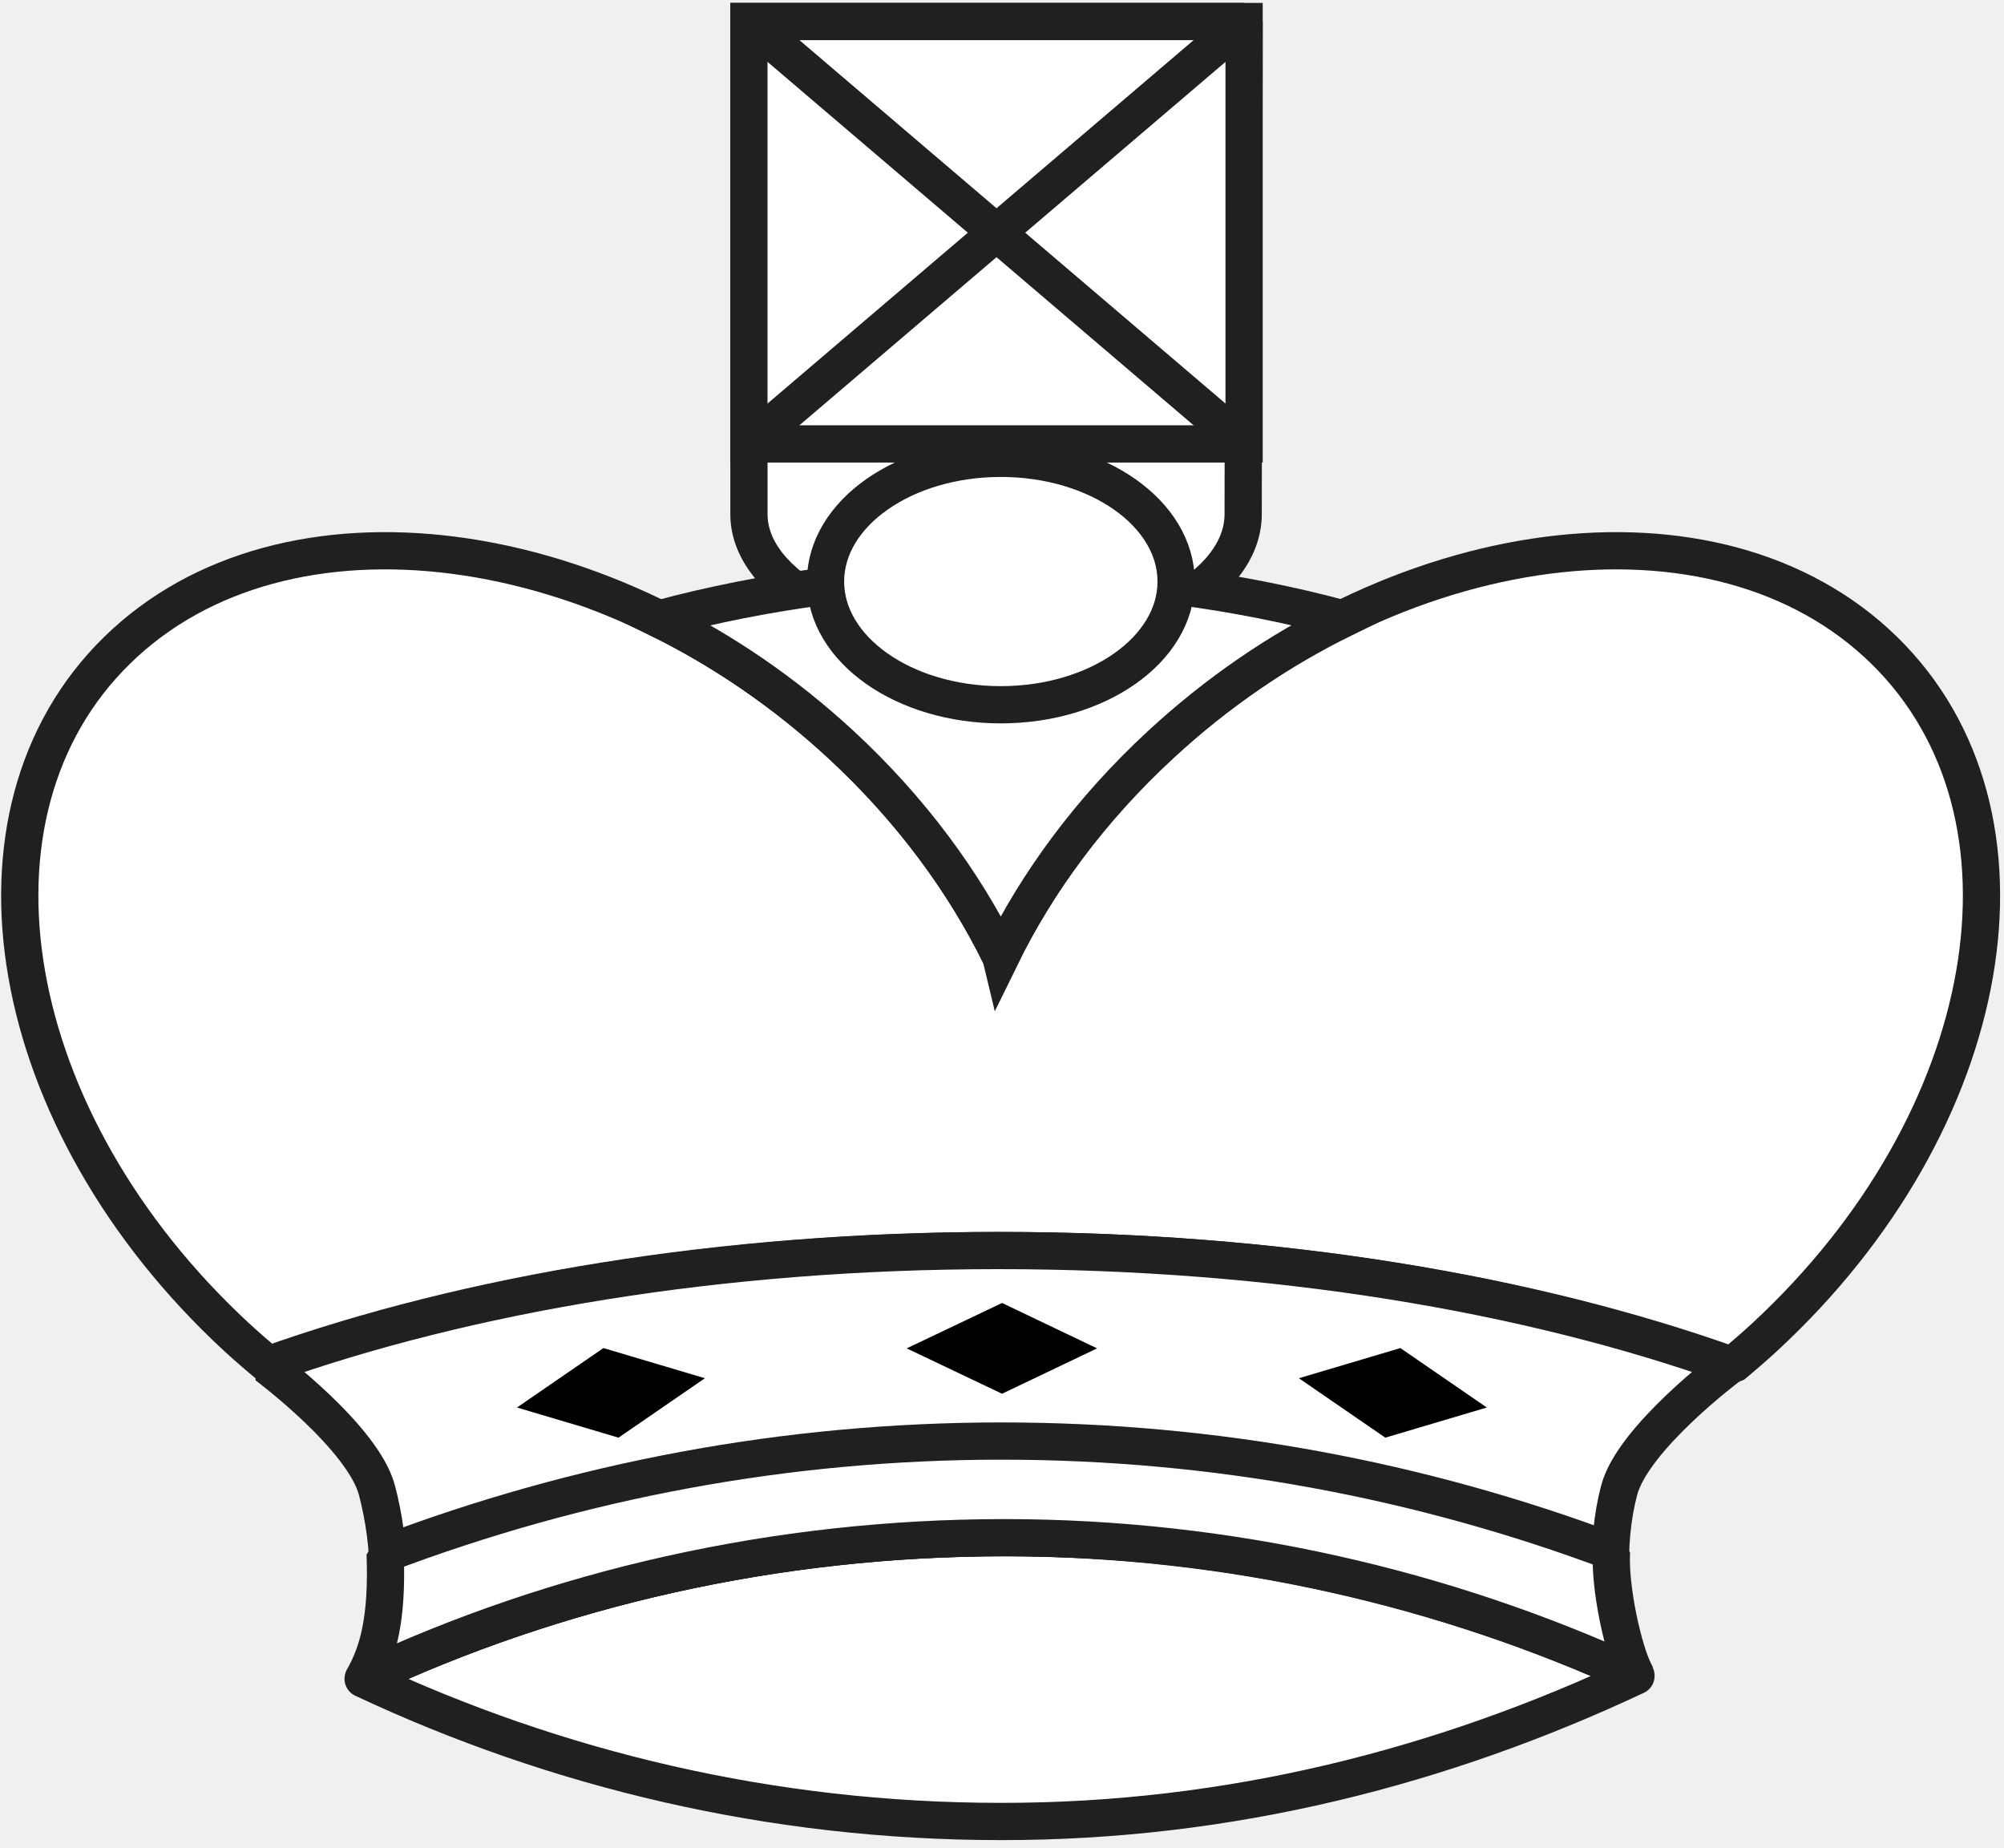
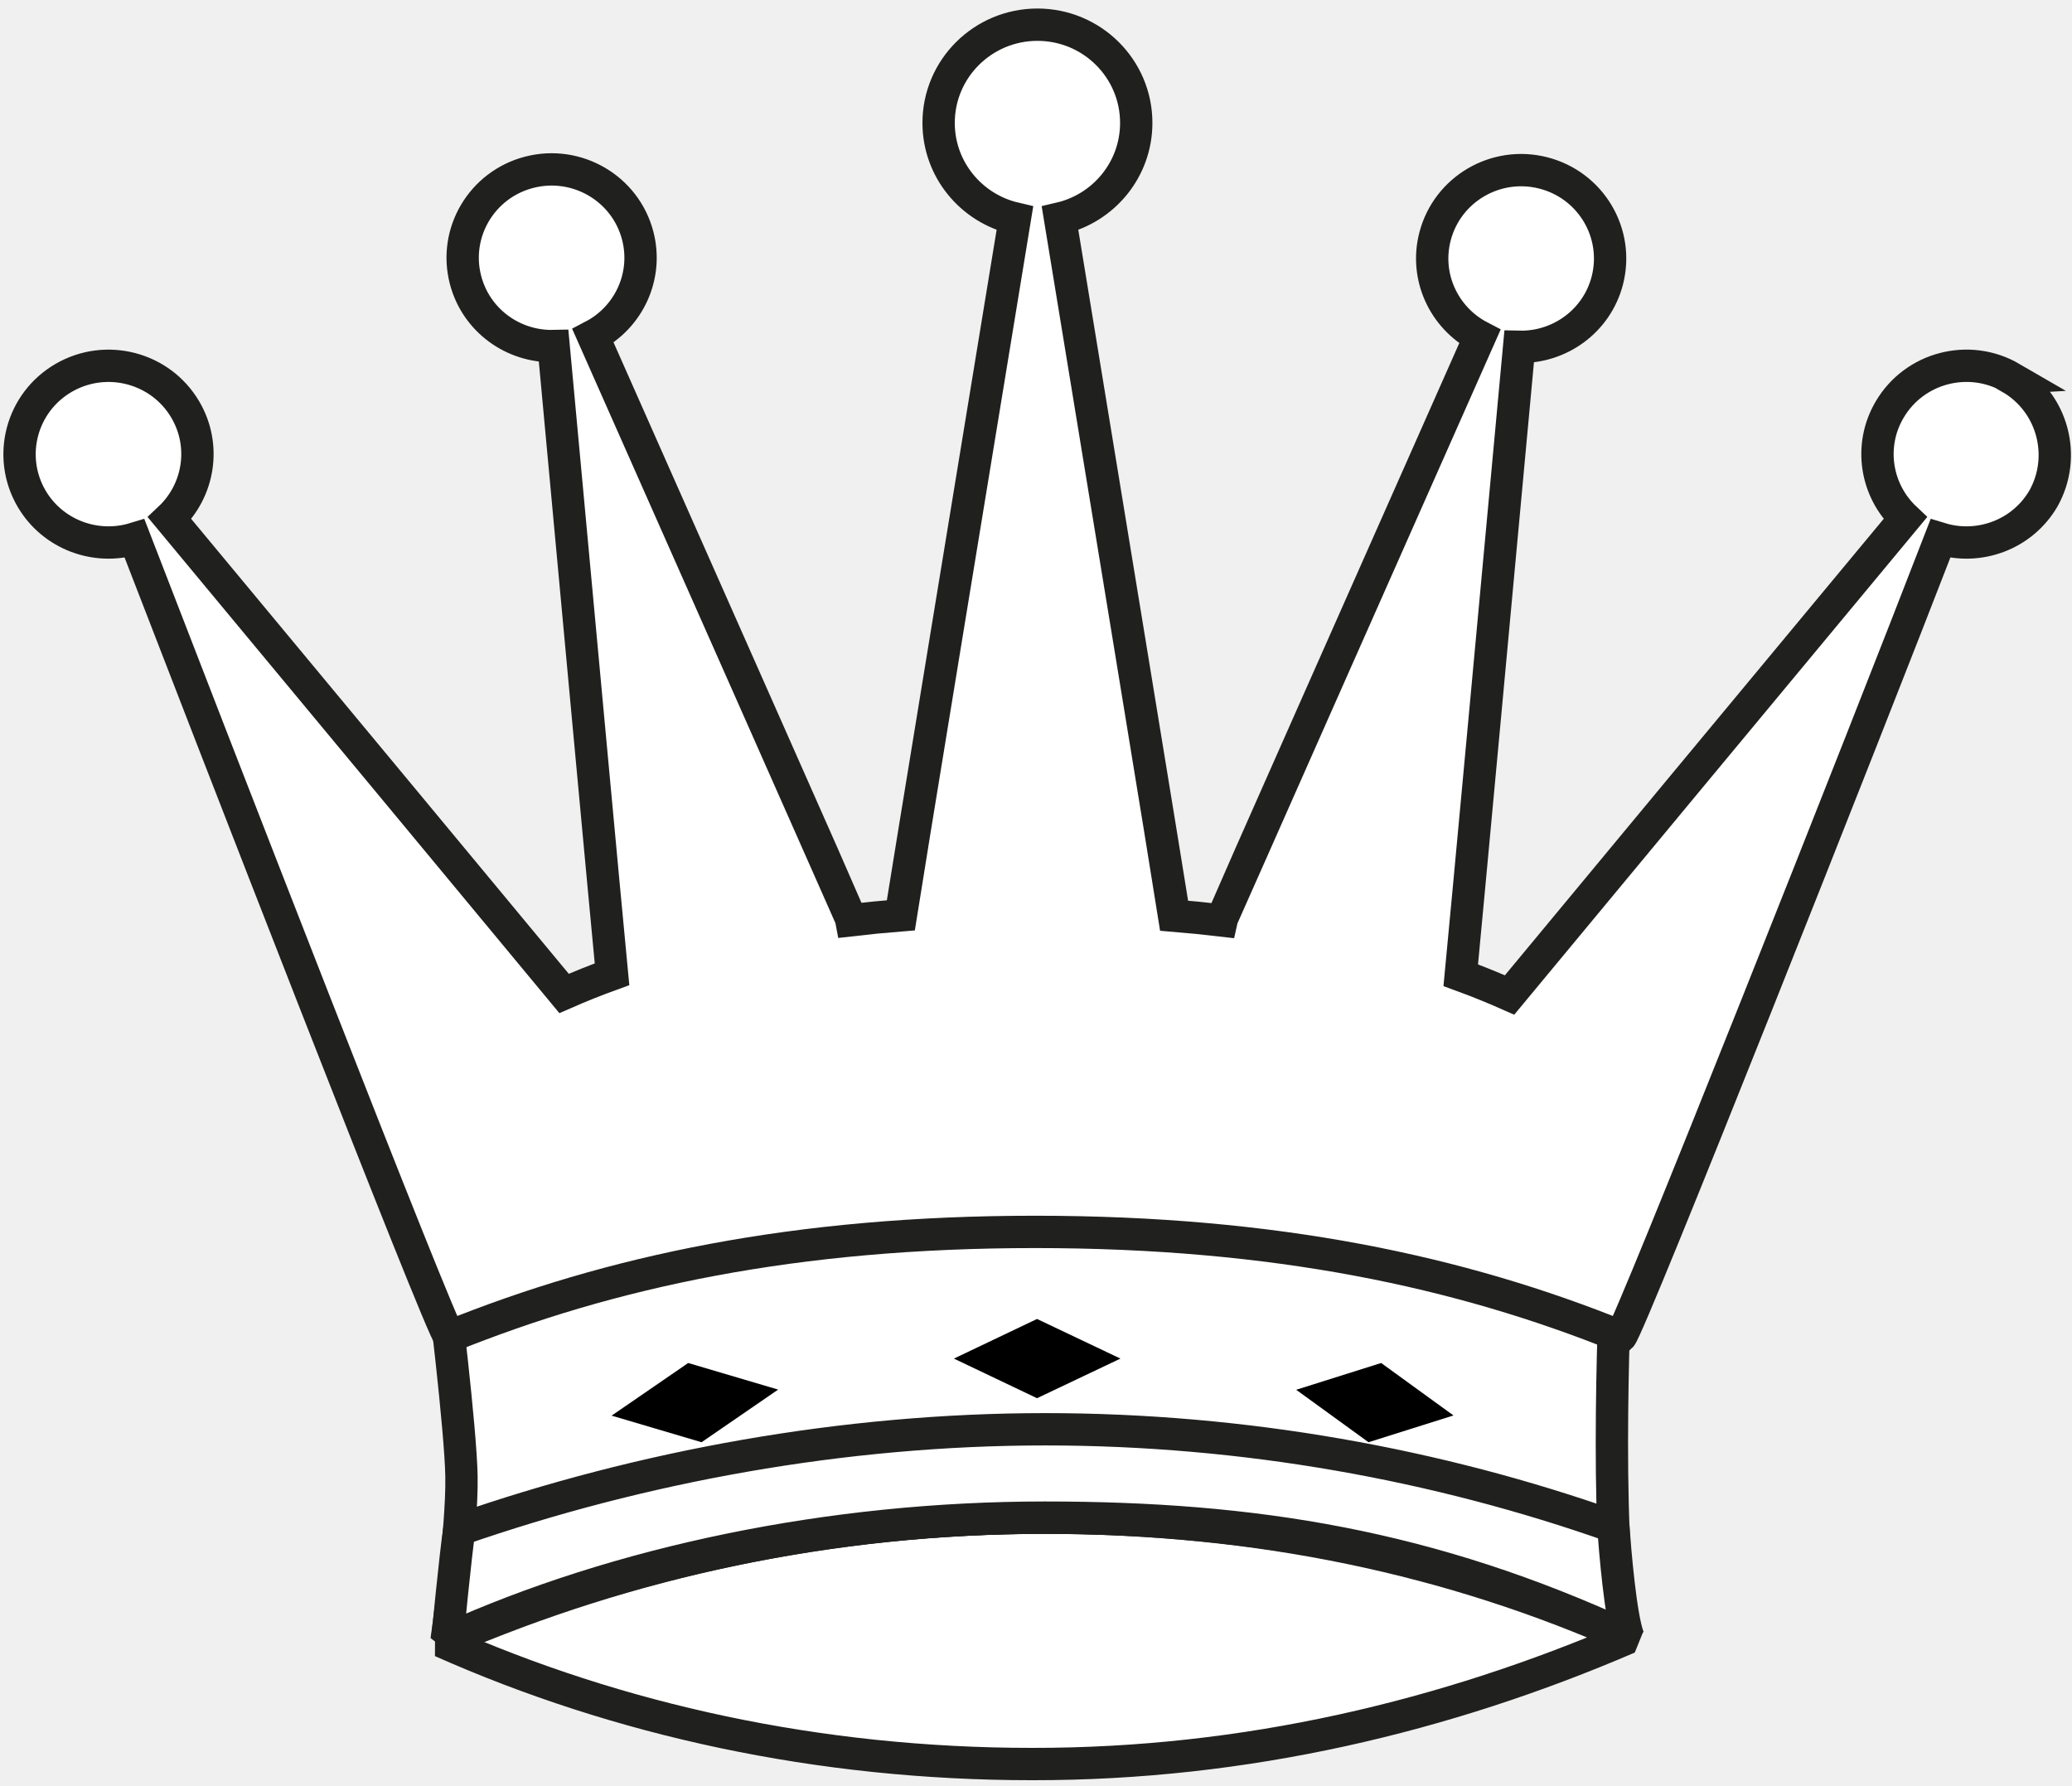
- <svg xmlns="http://www.w3.org/2000/svg" width="205" height="189" viewBox="0 0 205 189" fill="none">
-   <path d="M127.268 2.202H76.613V52.588C76.613 60.006 88.013 66.026 102.067 66.026C116.131 66.026 127.169 60.006 127.169 52.588C127.169 51.932 127.263 2.202 127.263 2.202H127.268Z" fill="white" stroke="#20201E" stroke-width="3.809" />
-   <path d="M127.265 2.202H76.61V45.404H127.265V2.202Z" fill="white" stroke="#20201E" stroke-width="3.809" />
-   <path d="M76.61 2.202L127.268 45.401" stroke="#20201E" stroke-width="3.809" />
-   <path d="M127.268 2.202L76.61 45.401" stroke="#20201E" stroke-width="3.809" />
-   <path d="M167.354 171.389C147.646 162.133 126.224 157.266 102.76 157.266C79.297 157.266 56.859 162.456 37.147 171.711C56.86 180.967 78.916 186.297 102.376 186.297C125.849 186.327 147.654 180.667 167.351 171.413L167.354 171.389Z" fill="white" stroke="#20201E" stroke-width="3.809" stroke-linejoin="round" />
-   <path d="M177.203 139.645C178.334 138.703 179.455 137.74 180.555 136.723C204.375 114.665 209.832 83.228 192.741 66.509C175.645 49.788 142.483 54.121 118.664 76.177C111.547 82.765 106.087 90.192 102.36 97.812C98.636 90.192 93.173 82.765 86.059 76.177C62.241 54.121 29.07 49.788 11.982 66.509C-5.113 83.228 0.342 114.667 24.165 136.723C25.268 137.742 26.395 138.71 27.533 139.652C48.1 132.301 74.098 127.909 102.378 127.909C130.633 127.909 156.623 132.311 177.17 139.648L177.203 139.645Z" fill="white" stroke="#20201E" stroke-width="3.809" stroke-linejoin="bevel" />
-   <path d="M102.379 97.838C106.107 90.217 111.567 82.792 118.683 76.207C124.482 70.832 130.842 66.518 137.39 63.297C126.531 60.39 114.738 58.795 102.398 58.795C90.052 58.795 78.246 60.395 67.384 63.306C73.923 66.526 80.28 70.837 86.079 76.208C93.19 82.796 98.633 90.223 102.377 97.83L102.379 97.838Z" fill="white" stroke="#20201E" stroke-width="3.809" />
-   <path d="M176.919 139.645L176.907 139.629C156.351 132.287 130.368 127.901 102.112 127.901C73.832 127.901 47.836 132.294 27.27 139.645C27.27 139.645 37.135 146.999 38.563 152.431C39.988 157.859 40.6 165.644 37.172 171.696C56.883 162.442 79.323 157.252 102.786 157.252C125.8 157.252 147.957 162.45 167.38 171.375C164.246 165.398 164.239 157.71 165.628 152.431C167.044 147.04 176.924 139.673 176.924 139.673L176.919 139.645Z" fill="white" stroke="#20201E" stroke-width="3.809" stroke-linejoin="bevel" />
-   <path d="M37.153 171.718C56.863 162.464 79.303 157.274 102.766 157.274C125.781 157.274 147.934 162.472 167.36 171.397C166.027 168.843 164.626 162.323 164.85 158.687C145.326 151.381 124.33 147.388 102.455 147.388C80.329 147.388 59.11 151.464 39.4 158.923C39.652 165.661 38.645 169.045 37.166 171.681L37.153 171.718Z" fill="white" stroke="#20201E" stroke-width="3.809" stroke-linejoin="bevel" />
-   <path d="M92.751 137.908L102.505 142.55L112.228 137.908L102.505 133.266L92.751 137.908Z" fill="black" />
-   <path d="M52.885 143.957L63.269 147.042L72.111 140.963L61.727 137.878L52.885 143.957Z" fill="black" />
-   <path d="M152.094 143.957L141.71 147.042L132.869 140.963L143.252 137.878L152.094 143.957Z" fill="black" />
-   <path d="M102.379 72.082C112.283 72.082 120.312 66.439 120.312 59.479C120.312 52.519 112.283 46.877 102.379 46.877C92.476 46.877 84.447 52.519 84.447 59.479C84.447 66.439 92.476 72.082 102.379 72.082Z" fill="white" stroke="#20201E" stroke-width="3.809" />
+ <svg xmlns="http://www.w3.org/2000/svg" width="224" height="193" viewBox="0 0 224 193" fill="none">
+   <path d="M176.032 177.037C156.944 168.543 136.024 164.083 112.929 164.083C89.834 164.083 67.447 168.952 47.731 177.448C66.819 185.935 88.472 190.714 111.57 190.714C134.697 190.744 156.344 185.533 176.041 177.058L176.032 177.037Z" fill="white" stroke="#20201E" stroke-width="3.495" stroke-linejoin="bevel" />
+   <path d="M174.616 138.914L174.604 138.894C157.446 132.162 137.482 128.066 111.561 128.066C85.609 128.066 65.544 132.164 47.883 138.915C47.883 138.915 49.809 154.498 49.889 159.651C49.984 165.455 48.279 177.347 48.279 177.347C67.993 168.852 89.844 164.076 112.939 164.076C135.591 164.076 158.613 168.501 176.041 177.03C173.178 171.58 174.625 138.937 174.625 138.937L174.616 138.914Z" fill="white" stroke="#20201E" stroke-width="3.495" stroke-linejoin="bevel" />
+   <path d="M48.348 177.247C66.904 168.847 89.844 164.075 112.939 164.075C135.591 164.075 154.608 167.115 176.042 177.029C175.178 174.738 174.6 167.619 174.413 165.037C155.442 158.329 134.519 154.522 112.984 154.522C91.211 154.522 69.305 158.537 49.652 165.382C49.243 168.048 48.362 177.211 48.362 177.211L48.348 177.247Z" fill="white" stroke="#20201E" stroke-width="3.495" stroke-linejoin="bevel" />
+   <path d="M217.433 40.849C212.849 38.188 206.961 39.726 204.284 44.287C201.984 48.195 202.804 53.043 205.969 56.028C192.872 71.803 168.966 100.586 163.197 107.568C161.502 106.816 159.746 106.102 157.92 105.435C158.439 100.081 162.224 59.225 164.232 37.495C168.595 37.594 172.62 34.723 173.759 30.346C175.088 25.235 172.002 20.021 166.857 18.699C161.721 17.376 156.474 20.445 155.141 25.554C153.999 29.932 156.114 34.383 159.98 36.398C150.508 57.759 132.131 99.215 132.085 99.387C132.075 99.428 132.082 99.471 132.072 99.513C130.402 99.317 128.686 99.141 126.936 98.998C126.589 96.699 118.708 48.642 114.6 23.613C119.322 22.514 122.837 18.315 122.837 13.287C122.837 7.427 118.057 2.669 112.156 2.669C106.255 2.669 101.472 7.427 101.472 13.287C101.472 18.315 104.997 22.514 109.716 23.613C105.626 48.53 97.794 96.261 97.383 98.957C95.556 99.104 93.77 99.276 92.026 99.48C92.014 99.419 92.017 99.368 91.998 99.313C91.955 99.14 73.574 57.679 64.109 36.32C67.968 34.307 70.081 29.857 68.942 25.476C67.612 20.368 62.362 17.299 57.223 18.621C52.084 19.944 48.995 25.158 50.327 30.264C51.469 34.647 55.488 37.515 59.851 37.414C61.859 59.12 65.632 99.891 66.163 105.33C64.37 105.979 62.645 106.674 60.981 107.404C54.978 100.149 31.345 71.684 18.341 56.03C21.512 53.045 22.329 48.197 20.036 44.289C17.362 39.728 11.47 38.191 6.883 40.851C2.3 43.51 0.749 49.361 3.423 53.922C5.723 57.827 10.377 59.506 14.549 58.231C22.369 78.468 47.61 143.601 48.575 144.5C65.974 137.464 85.98 133.183 111.904 133.183C137.816 133.183 157.817 137.459 175.218 144.494C176.176 143.592 201.75 78.996 209.772 58.231C213.947 59.506 218.598 57.827 220.895 53.922C223.473 49.364 221.932 43.513 217.342 40.854L217.433 40.849Z" fill="white" stroke="#20201E" stroke-width="3.495" />
+   <path d="M103.125 146.88L112.111 151.163L121.128 146.88L112.111 142.596L103.125 146.88Z" fill="black" />
+   <path d="M66.121 153.047L75.844 155.923L84.123 150.232L74.4 147.356L66.121 153.047Z" fill="black" />
+   <path d="M157.132 153.027L147.949 155.923L140.13 150.252L149.313 147.356L157.132 153.027Z" fill="black" />
</svg>
